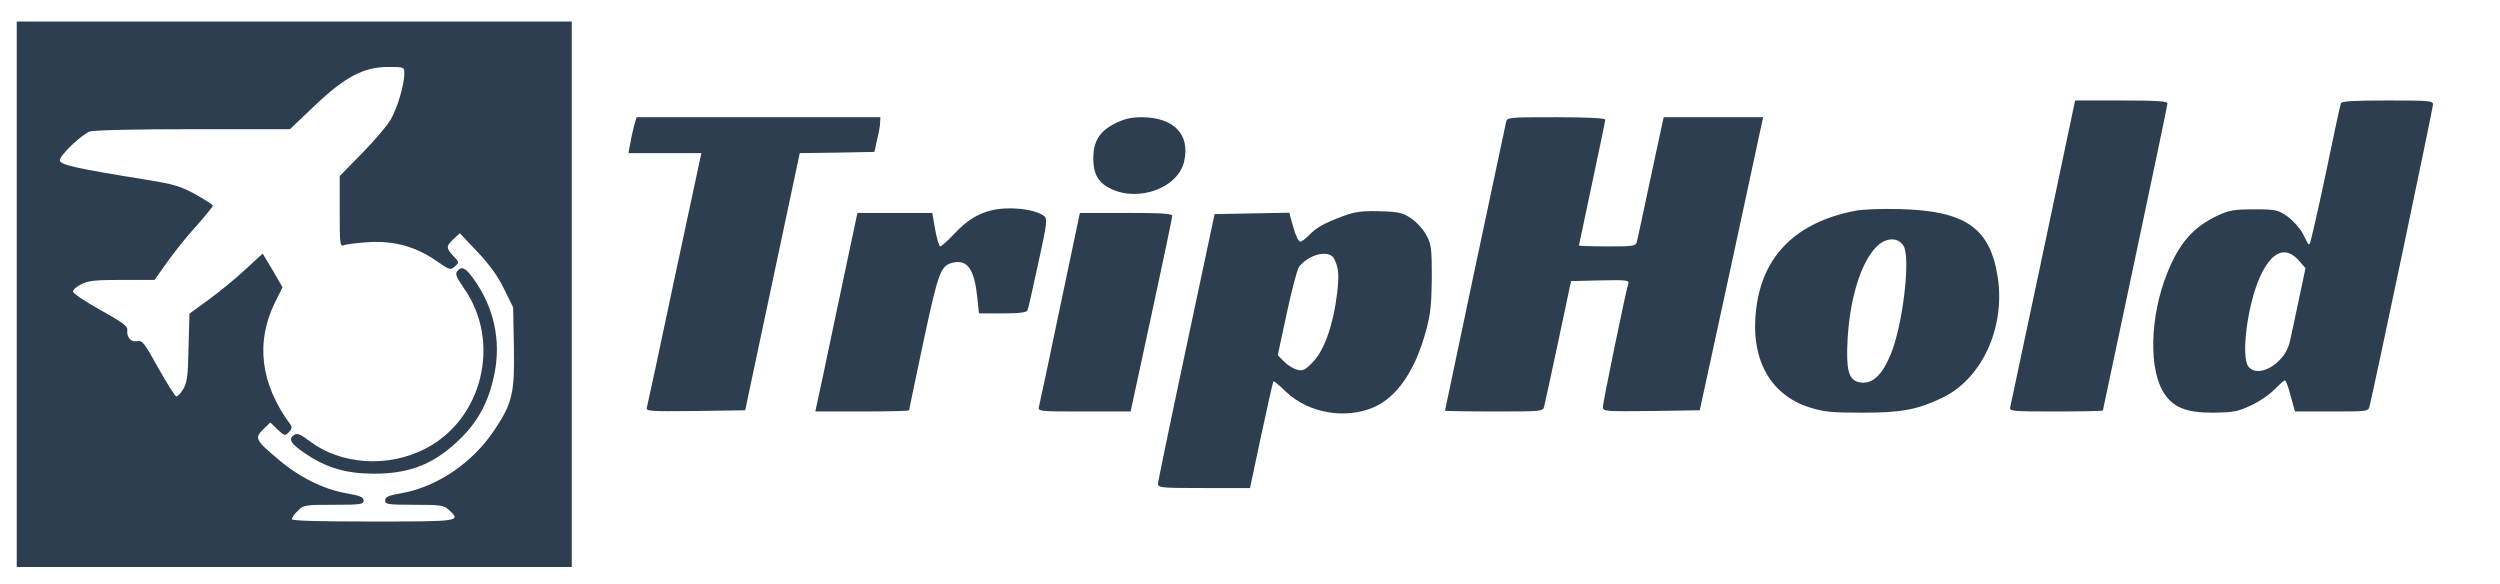
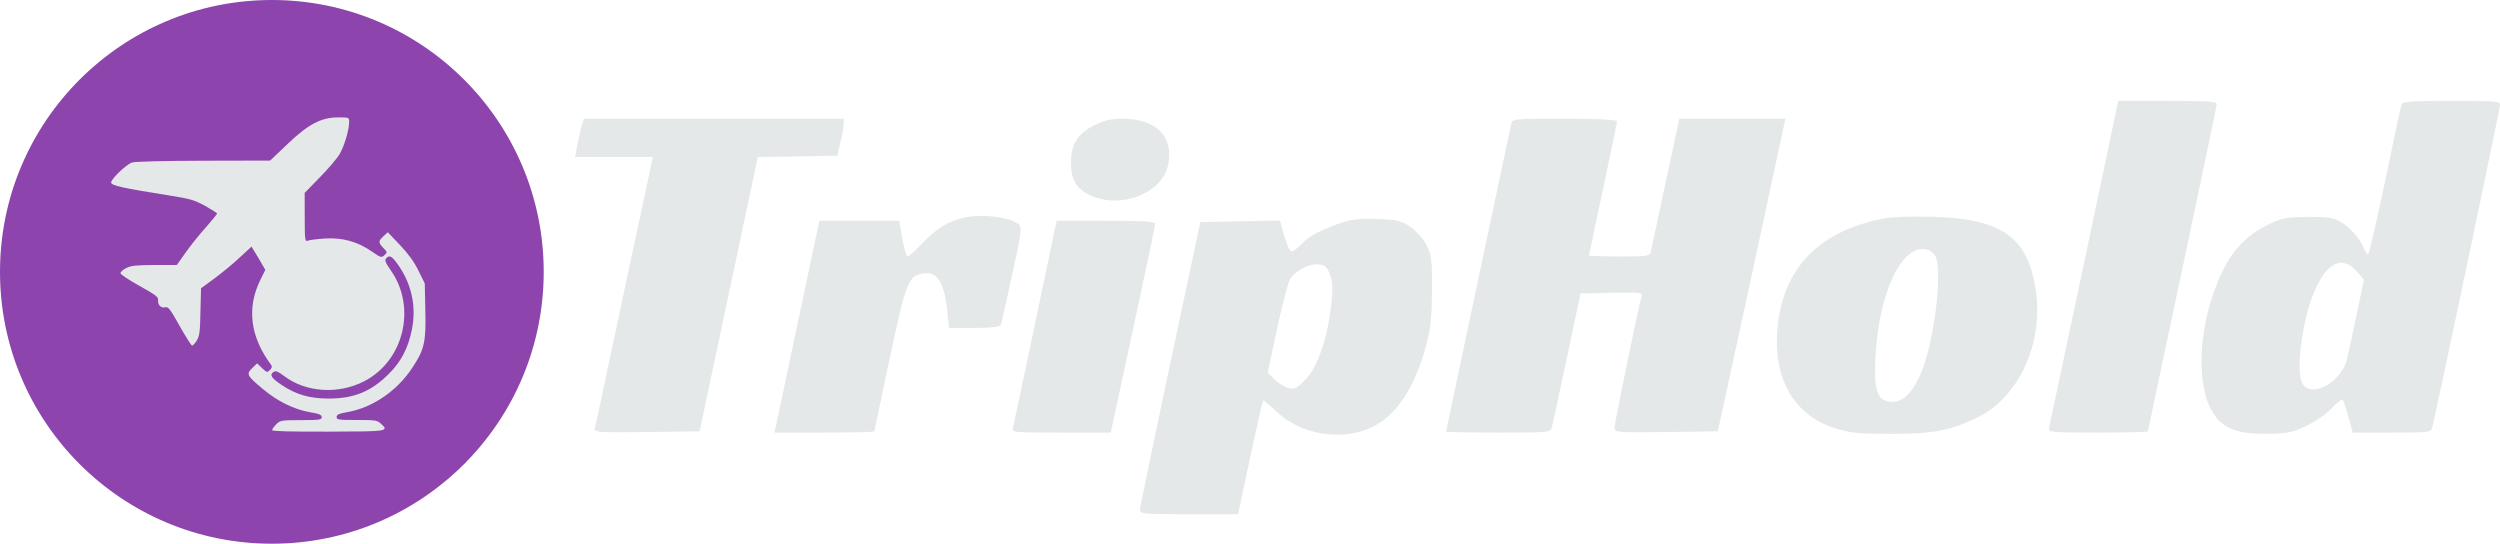
- <svg xmlns="http://www.w3.org/2000/svg" version="1.0" width="1045pt" height="244pt" viewBox="0 0 1045 244" preserveAspectRatio="xMidYMid meet">
-   <g transform="translate(0,244) scale(0.1,-0.1)" fill="#2C3E50" stroke="none">
-     <path d="M70 1210 l0 -1140 1160 0 1160 0 0 1140 0 1140 -1160 0 -1160 0 0 -1140z m1620 922 c0 -46 -29 -144 -57 -192 -14 -25 -68 -88 -120 -141 l-93 -95 0 -148 c0 -137 1 -148 18 -141 9 4 56 10 105 13 107 6 198 -20 283 -80 54 -37 57 -38 75 -22 19 17 19 18 -6 44 -31 33 -31 41 1 71 l26 24 74 -78 c51 -54 86 -103 111 -155 l38 -77 3 -163 c4 -193 -6 -237 -81 -349 -91 -137 -238 -237 -386 -264 -58 -10 -71 -16 -71 -31 0 -16 10 -18 122 -18 111 0 124 -2 145 -22 51 -47 47 -48 -317 -48 -230 0 -340 3 -340 10 0 6 11 22 25 35 23 24 30 25 150 25 114 0 125 2 125 18 0 14 -14 20 -72 30 -96 17 -197 67 -285 142 -95 80 -100 89 -63 125 l30 29 30 -29 c29 -27 31 -28 47 -12 12 12 15 21 8 31 -127 171 -148 346 -64 515 l30 60 -41 71 -42 70 -72 -66 c-39 -37 -108 -93 -153 -126 l-81 -59 -4 -142 c-2 -120 -6 -147 -23 -175 -11 -18 -24 -31 -29 -29 -5 2 -39 56 -75 120 -56 101 -67 116 -86 111 -26 -6 -46 15 -43 45 3 17 -17 32 -112 85 -63 35 -115 70 -115 77 0 8 16 22 35 31 28 15 62 18 170 18 l136 0 54 76 c30 42 85 111 123 152 37 42 67 79 67 82 0 4 -33 25 -72 47 -64 35 -90 43 -208 62 -292 47 -360 62 -360 81 0 21 89 106 125 120 16 6 190 10 432 10 l405 0 102 97 c128 122 206 163 308 163 68 0 68 0 68 -28z" />
-     <path d="M1911 1306 c-9 -11 -3 -26 29 -72 156 -223 78 -547 -163 -670 -156 -80 -353 -67 -484 33 -35 27 -50 33 -62 26 -28 -18 -17 -37 47 -80 87 -59 171 -83 286 -83 154 0 257 43 365 151 73 73 116 156 138 268 28 140 -3 278 -88 396 -34 47 -49 54 -68 31z" />
-     <path d="M8541 1389 c-74 -347 -136 -640 -138 -650 -5 -18 4 -19 191 -19 108 0 196 2 196 4 0 2 61 289 135 637 74 349 135 640 135 647 0 9 -45 12 -193 12 l-193 0 -133 -631z" />
-     <path d="M9785 2008 c-3 -7 -32 -141 -64 -297 -33 -156 -63 -286 -66 -289 -6 -6 -4 -9 -30 43 -11 21 -40 53 -63 70 -41 28 -49 30 -140 30 -84 0 -105 -4 -152 -26 -101 -47 -160 -114 -210 -238 -75 -185 -80 -413 -10 -511 39 -55 92 -75 200 -75 83 1 103 4 156 29 34 15 79 45 100 67 21 21 41 39 45 39 4 0 15 -29 24 -65 l18 -65 153 0 c151 0 154 0 159 23 25 103 265 1246 265 1260 0 16 -16 17 -190 17 -143 0 -192 -3 -195 -12z m-174 -659 l26 -30 -28 -132 c-15 -73 -32 -152 -38 -177 -20 -88 -130 -154 -172 -103 -33 39 -5 258 47 374 49 109 108 134 165 68z" />
-     <path d="M2650 1913 c-5 -21 -13 -55 -16 -75 l-7 -38 153 0 152 0 -5 -22 c-3 -13 -53 -248 -112 -523 -58 -275 -108 -508 -111 -518 -5 -16 7 -17 203 -15 l208 3 21 100 c12 55 63 297 114 537 l93 438 156 2 156 3 11 50 c7 28 13 60 13 73 l1 22 -510 0 -509 0 -11 -37z" />
-     <path d="M4659 1923 c-64 -33 -89 -74 -89 -146 0 -65 21 -101 73 -126 118 -57 282 4 307 115 25 112 -43 183 -176 184 -46 0 -73 -6 -115 -27z" />
-     <path d="M6295 1928 c-8 -36 -255 -1201 -255 -1205 0 -1 92 -3 205 -3 204 0 205 0 210 23 3 12 30 135 59 272 l53 250 122 3 c114 2 122 1 117 -15 -12 -39 -106 -496 -106 -514 0 -19 8 -19 203 -17 l202 3 127 585 c69 322 129 597 132 613 l6 27 -208 0 -208 0 -53 -247 c-29 -137 -55 -258 -58 -270 -5 -22 -9 -23 -124 -23 -65 0 -119 2 -119 4 0 2 25 119 55 260 30 141 55 260 55 266 0 6 -74 10 -205 10 -204 0 -205 0 -210 -22z" />
-     <path d="M4145 1561 c-58 -14 -104 -43 -155 -97 -28 -30 -55 -54 -60 -54 -4 0 -14 32 -21 70 l-12 70 -157 0 -156 0 -83 -392 c-45 -216 -85 -403 -88 -415 l-5 -23 196 0 c108 0 196 2 196 5 0 2 27 132 60 287 64 299 72 320 128 331 57 11 85 -31 97 -145 l7 -68 99 0 c71 0 101 4 104 13 3 6 23 95 45 197 38 173 39 186 23 198 -40 29 -146 40 -218 23z" />
-     <path d="M7755 1559 c-247 -48 -387 -187 -414 -409 -26 -208 56 -360 223 -413 60 -19 93 -22 221 -22 163 0 228 12 333 62 165 78 264 291 233 501 -31 209 -134 281 -411 288 -74 2 -157 -1 -185 -7z m203 -149 c27 -51 -2 -309 -49 -436 -39 -103 -84 -145 -141 -131 -41 11 -52 52 -45 180 10 171 55 318 120 385 40 41 93 42 115 2z" />
-     <path d="M5615 1537 c-78 -29 -115 -49 -144 -81 -14 -14 -30 -26 -36 -26 -7 0 -20 27 -29 60 l-17 61 -156 -3 -156 -3 -118 -555 c-65 -305 -118 -563 -119 -572 0 -17 16 -18 193 -18 l192 0 47 221 c26 122 49 223 51 225 2 2 26 -18 53 -44 93 -89 248 -116 367 -64 98 43 174 155 219 324 18 66 22 111 23 218 0 122 -2 139 -23 177 -12 24 -41 55 -63 70 -36 24 -53 28 -133 30 -74 2 -102 -2 -151 -20z m-38 -179 c19 -39 21 -66 12 -145 -15 -127 -53 -236 -99 -284 -33 -35 -43 -40 -67 -35 -15 4 -40 19 -55 34 l-27 27 38 177 c21 98 44 185 52 194 44 54 127 71 146 32z" />
-     <path d="M4431 1156 c-45 -217 -85 -404 -88 -415 -5 -21 -3 -21 189 -21 l194 0 87 403 c48 221 87 408 87 415 0 9 -45 12 -193 12 l-193 0 -83 -394z" />
+ <svg xmlns="http://www.w3.org/2000/svg" viewBox="-60.665 79.238 979.673 213.064">
+   <g transform="matrix(1, 0, 0, 1, -5.684341886080802e-14, -2.138089)">
+     <g transform="matrix(0.1, 0, 0, -0.1, -97.99163, 322.8873)" fill="#2C3E50" stroke="none">
+       <g>
+         <path d="M8541 1389 c-74 -347 -136 -640 -138 -650 -5 -18 4 -19 191 -19 108 0 196 2 196 4 0 2 61 289 135 637 74 349 135 640 135 647 0 9 -45 12 -193 12 l-193 0 -133 -631z" style="fill: rgb(229, 232, 232);" />
+         <path d="M9785 2008 c-3 -7 -32 -141 -64 -297 -33 -156 -63 -286 -66 -289 -6 -6 -4 -9 -30 43 -11 21 -40 53 -63 70 -41 28 -49 30 -140 30 -84 0 -105 -4 -152 -26 -101 -47 -160 -114 -210 -238 -75 -185 -80 -413 -10 -511 39 -55 92 -75 200 -75 83 1 103 4 156 29 34 15 79 45 100 67 21 21 41 39 45 39 4 0 15 -29 24 -65 l18 -65 153 0 c151 0 154 0 159 23 25 103 265 1246 265 1260 0 16 -16 17 -190 17 -143 0 -192 -3 -195 -12z m-174 -659 l26 -30 -28 -132 c-15 -73 -32 -152 -38 -177 -20 -88 -130 -154 -172 -103 -33 39 -5 258 47 374 49 109 108 134 165 68z" style="fill: rgb(229, 232, 232);" />
+         <path d="M2650 1913 c-5 -21 -13 -55 -16 -75 l-7 -38 153 0 152 0 -5 -22 c-3 -13 -53 -248 -112 -523 -58 -275 -108 -508 -111 -518 -5 -16 7 -17 203 -15 l208 3 21 100 c12 55 63 297 114 537 l93 438 156 2 156 3 11 50 c7 28 13 60 13 73 l1 22 -510 0 -509 0 -11 -37z" style="fill: rgb(229, 232, 232);" />
+         <path d="M4659 1923 c-64 -33 -89 -74 -89 -146 0 -65 21 -101 73 -126 118 -57 282 4 307 115 25 112 -43 183 -176 184 -46 0 -73 -6 -115 -27z" style="fill: rgb(229, 232, 232);" />
+         <path d="M6295 1928 c-8 -36 -255 -1201 -255 -1205 0 -1 92 -3 205 -3 204 0 205 0 210 23 3 12 30 135 59 272 l53 250 122 3 c114 2 122 1 117 -15 -12 -39 -106 -496 -106 -514 0 -19 8 -19 203 -17 l202 3 127 585 c69 322 129 597 132 613 l6 27 -208 0 -208 0 -53 -247 c-29 -137 -55 -258 -58 -270 -5 -22 -9 -23 -124 -23 -65 0 -119 2 -119 4 0 2 25 119 55 260 30 141 55 260 55 266 0 6 -74 10 -205 10 -204 0 -205 0 -210 -22z" style="fill: rgb(229, 232, 232);" />
+         <path d="M4145 1561 c-58 -14 -104 -43 -155 -97 -28 -30 -55 -54 -60 -54 -4 0 -14 32 -21 70 l-12 70 -157 0 -156 0 -83 -392 c-45 -216 -85 -403 -88 -415 l-5 -23 196 0 c108 0 196 2 196 5 0 2 27 132 60 287 64 299 72 320 128 331 57 11 85 -31 97 -145 l7 -68 99 0 c71 0 101 4 104 13 3 6 23 95 45 197 38 173 39 186 23 198 -40 29 -146 40 -218 23z" style="fill: rgb(229, 232, 232);" />
+         <path d="M7755 1559 c-247 -48 -387 -187 -414 -409 -26 -208 56 -360 223 -413 60 -19 93 -22 221 -22 163 0 228 12 333 62 165 78 264 291 233 501 -31 209 -134 281 -411 288 -74 2 -157 -1 -185 -7z m203 -149 c27 -51 -2 -309 -49 -436 -39 -103 -84 -145 -141 -131 -41 11 -52 52 -45 180 10 171 55 318 120 385 40 41 93 42 115 2z" style="fill: rgb(229, 232, 232);" />
+         <path d="M5615 1537 c-78 -29 -115 -49 -144 -81 -14 -14 -30 -26 -36 -26 -7 0 -20 27 -29 60 l-17 61 -156 -3 -156 -3 -118 -555 c-65 -305 -118 -563 -119 -572 0 -17 16 -18 193 -18 l192 0 47 221 c26 122 49 223 51 225 2 2 26 -18 53 -44 93 -89 248 -116 367 -64 98 43 174 155 219 324 18 66 22 111 23 218 0 122 -2 139 -23 177 -12 24 -41 55 -63 70 -36 24 -53 28 -133 30 -74 2 -102 -2 -151 -20z m-38 -179 c19 -39 21 -66 12 -145 -15 -127 -53 -236 -99 -284 -33 -35 -43 -40 -67 -35 -15 4 -40 19 -55 34 l-27 27 38 177 c21 98 44 185 52 194 44 54 127 71 146 32z" style="fill: rgb(229, 232, 232);" />
+         <path d="M4431 1156 c-45 -217 -85 -404 -88 -415 -5 -21 -3 -21 189 -21 l194 0 87 403 c48 221 87 408 87 415 0 9 -45 12 -193 12 l-193 0 -83 -394z" style="fill: rgb(229, 232, 232);" />
+       </g>
+       <g transform="matrix(0.574165, 0, 0, 0.574165, 1152.79, 2417.659)" style="">
+         <g transform="matrix(4.740935, 0, 0, -4.740935, -830.6273, -553.0048)" style="">
+           <ellipse style="fill: rgb(142, 68, 173); paint-order: fill;" cx="280.196" cy="275.654" rx="391.363" ry="391.363" />
+           <rect x="19.791" y="18.545" width="529.052" height="525.755" style="stroke: rgba(255, 255, 255, 0); fill: rgb(229, 232, 232);" />
+           <g transform="matrix(0.238068, 0, 0, -0.238068, -9.664725, 568.4586)" fill="#000000" stroke="none" style="">
+             <g style="transform-origin: 1230px 1210px;" transform="matrix(0.999997, 0.002381, -0.002381, 0.999997, 0, 0)">
+               <g>
+                 <path d="M70 1210 l0 -1140 1160 0 1160 0 0 1140 0 1140 -1160 0 -1160 0 0 -1140z m1620 922 c0 -46 -29 -144 -57 -192 -14 -25 -68 -88 -120 -141 l-93 -95 0 -148 c0 -137 1 -148 18 -141 9 4 56 10 105 13 107 6 198 -20 283 -80 54 -37 57 -38 75 -22 19 17 19 18 -6 44 -31 33 -31 41 1 71 l26 24 74 -78 c51 -54 86 -103 111 -155 l38 -77 3 -163 c4 -193 -6 -237 -81 -349 -91 -137 -238 -237 -386 -264 -58 -10 -71 -16 -71 -31 0 -16 10 -18 122 -18 111 0 124 -2 145 -22 51 -47 47 -48 -317 -48 -230 0 -340 3 -340 10 0 6 11 22 25 35 23 24 30 25 150 25 114 0 125 2 125 18 0 14 -14 20 -72 30 -96 17 -197 67 -285 142 -95 80 -100 89 -63 125 l30 29 30 -29 c29 -27 31 -28 47 -12 12 12 15 21 8 31 -127 171 -148 346 -64 515 l30 60 -41 71 -42 70 -72 -66 c-39 -37 -108 -93 -153 -126 l-81 -59 -4 -142 c-2 -120 -6 -147 -23 -175 -11 -18 -24 -31 -29 -29 -5 2 -39 56 -75 120 -56 101 -67 116 -86 111 -26 -6 -46 15 -43 45 3 17 -17 32 -112 85 -63 35 -115 70 -115 77 0 8 16 22 35 31 28 15 62 18 170 18 l136 0 54 76 c30 42 85 111 123 152 37 42 67 79 67 82 0 4 -33 25 -72 47 -64 35 -90 43 -208 62 -292 47 -360 62 -360 81 0 21 89 106 125 120 16 6 190 10 432 10 l405 0 102 97 c128 122 206 163 308 163 68 0 68 0 68 -28z" style="paint-order: fill; stroke: rgba(255, 255, 255, 0); stroke-width: 210.024px; stroke-linecap: square; fill: rgb(142, 68, 173);" />
+                 <path d="M 1911 1306 C 1902 1295 1908 1280 1940 1234 C 2096 1011 2018 687 1777 564 C 1621 484 1424 497 1293 597 C 1258 624 1243 630 1231 623 C 1203 605 1214 586 1278 543 C 1365 484 1449 460 1564 460 C 1718 460 1821 503 1929 611 C 2002 684 2045 767 2067 879 C 2095 1019 2064 1157 1979 1275 C 1945 1322 1930 1329 1911 1306 Z" style="paint-order: fill; stroke: rgba(255, 255, 255, 0); stroke-width: 210.024px; stroke-linecap: square; fill: rgb(142, 68, 173);" />
+               </g>
+             </g>
+           </g>
+         </g>
+       </g>
+     </g>
  </g>
</svg>
